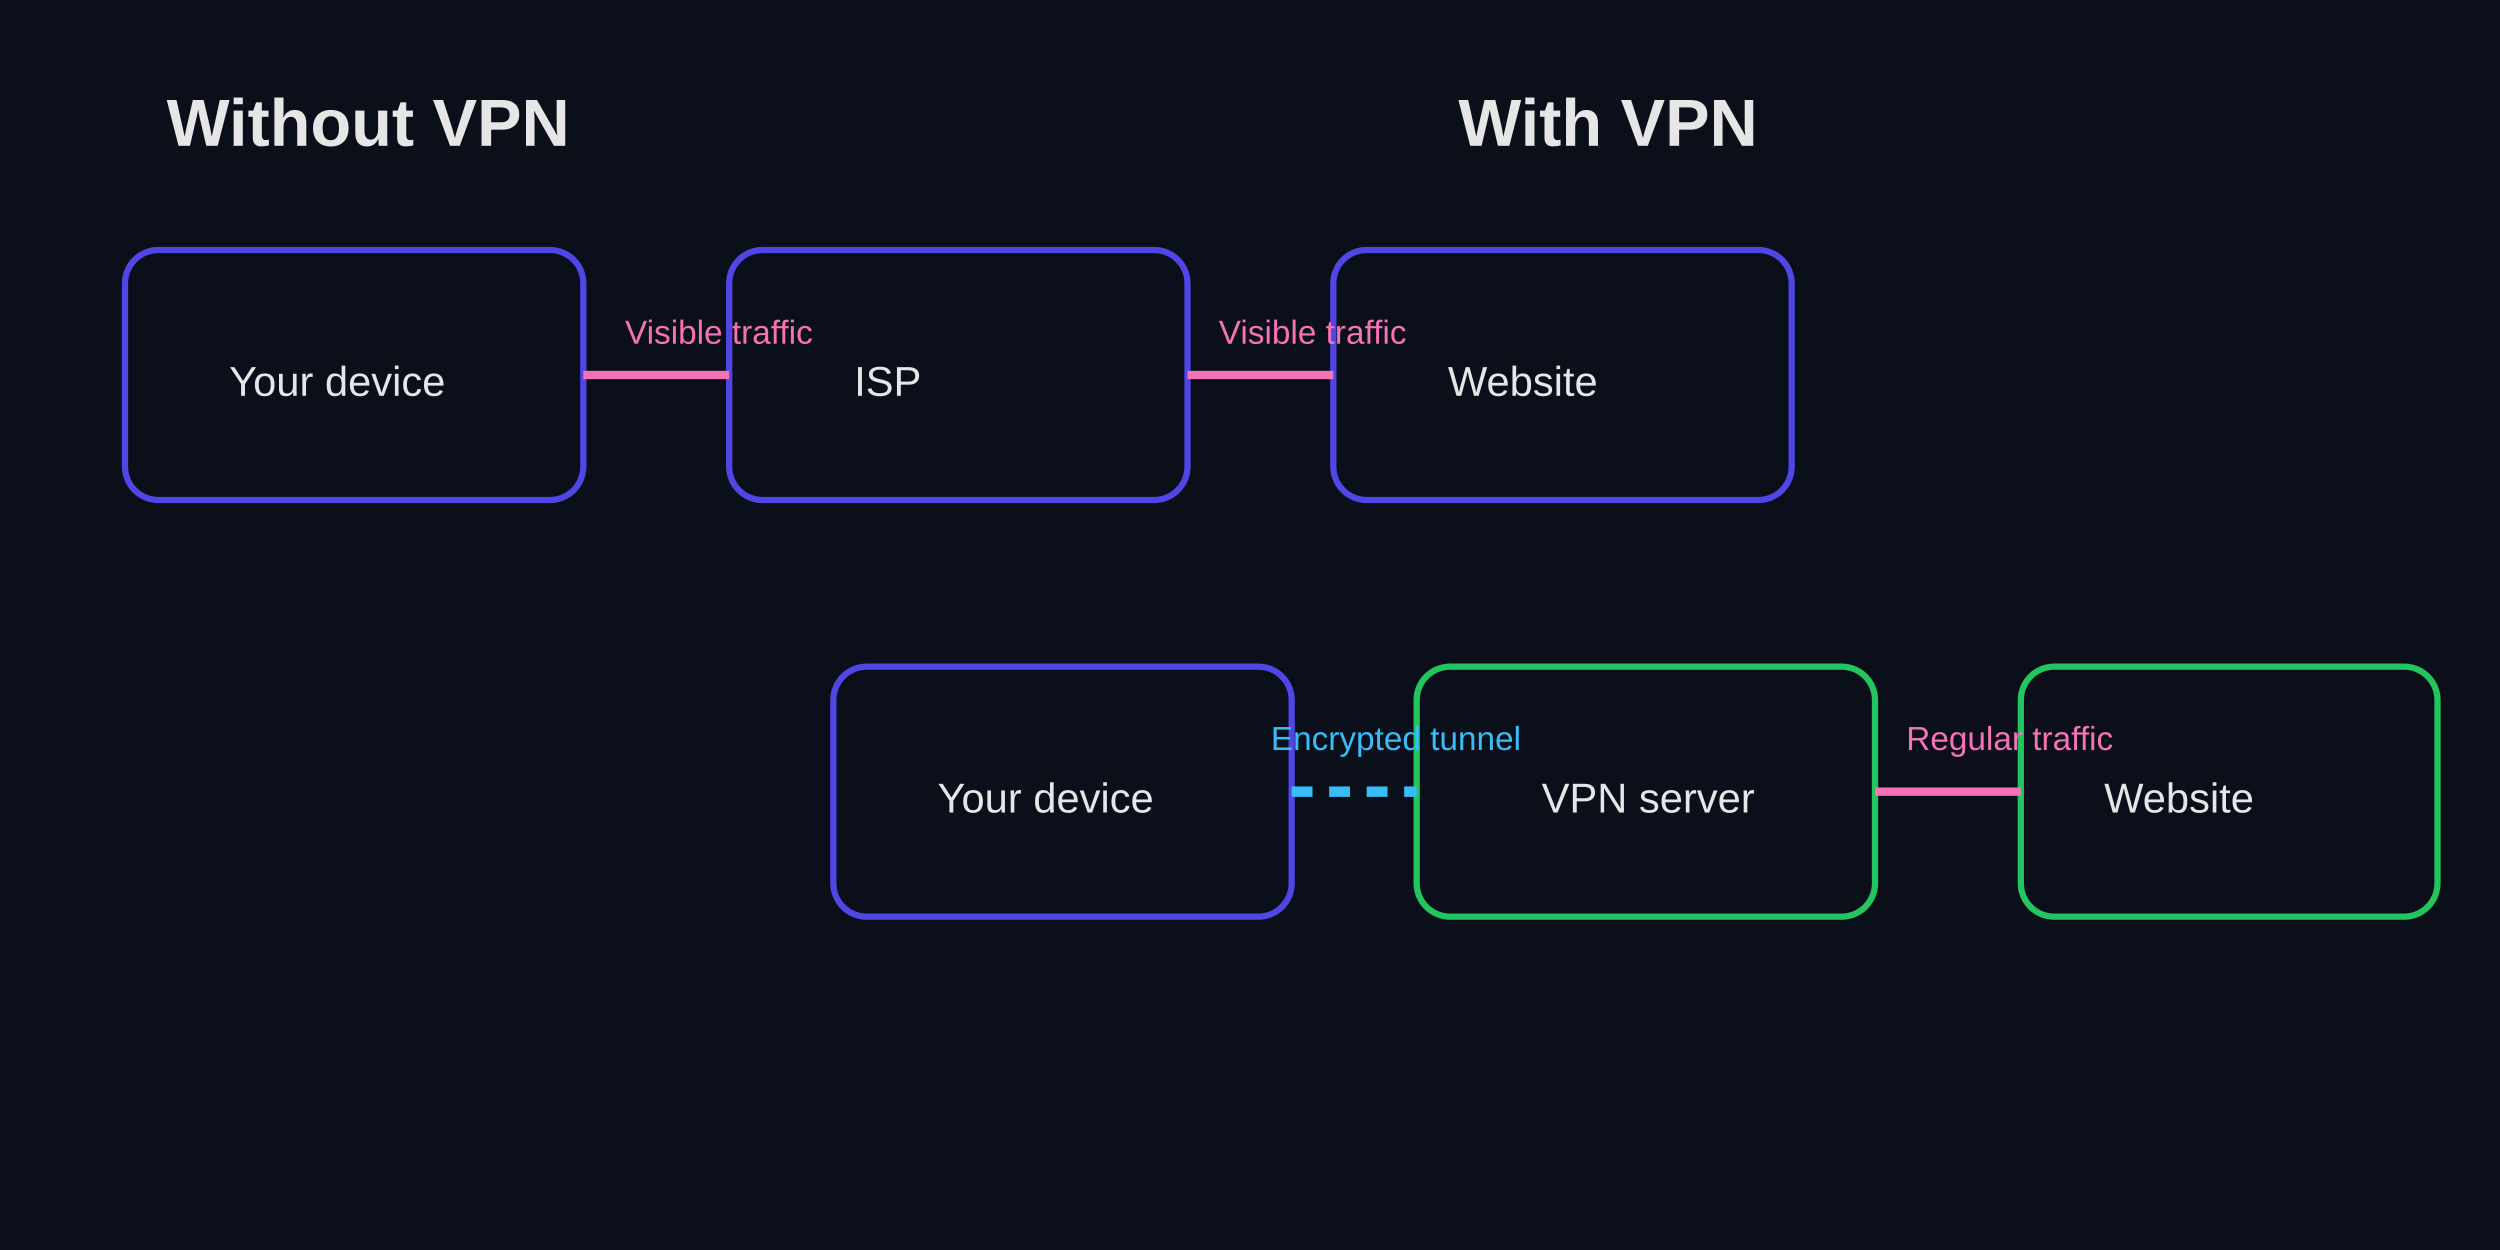
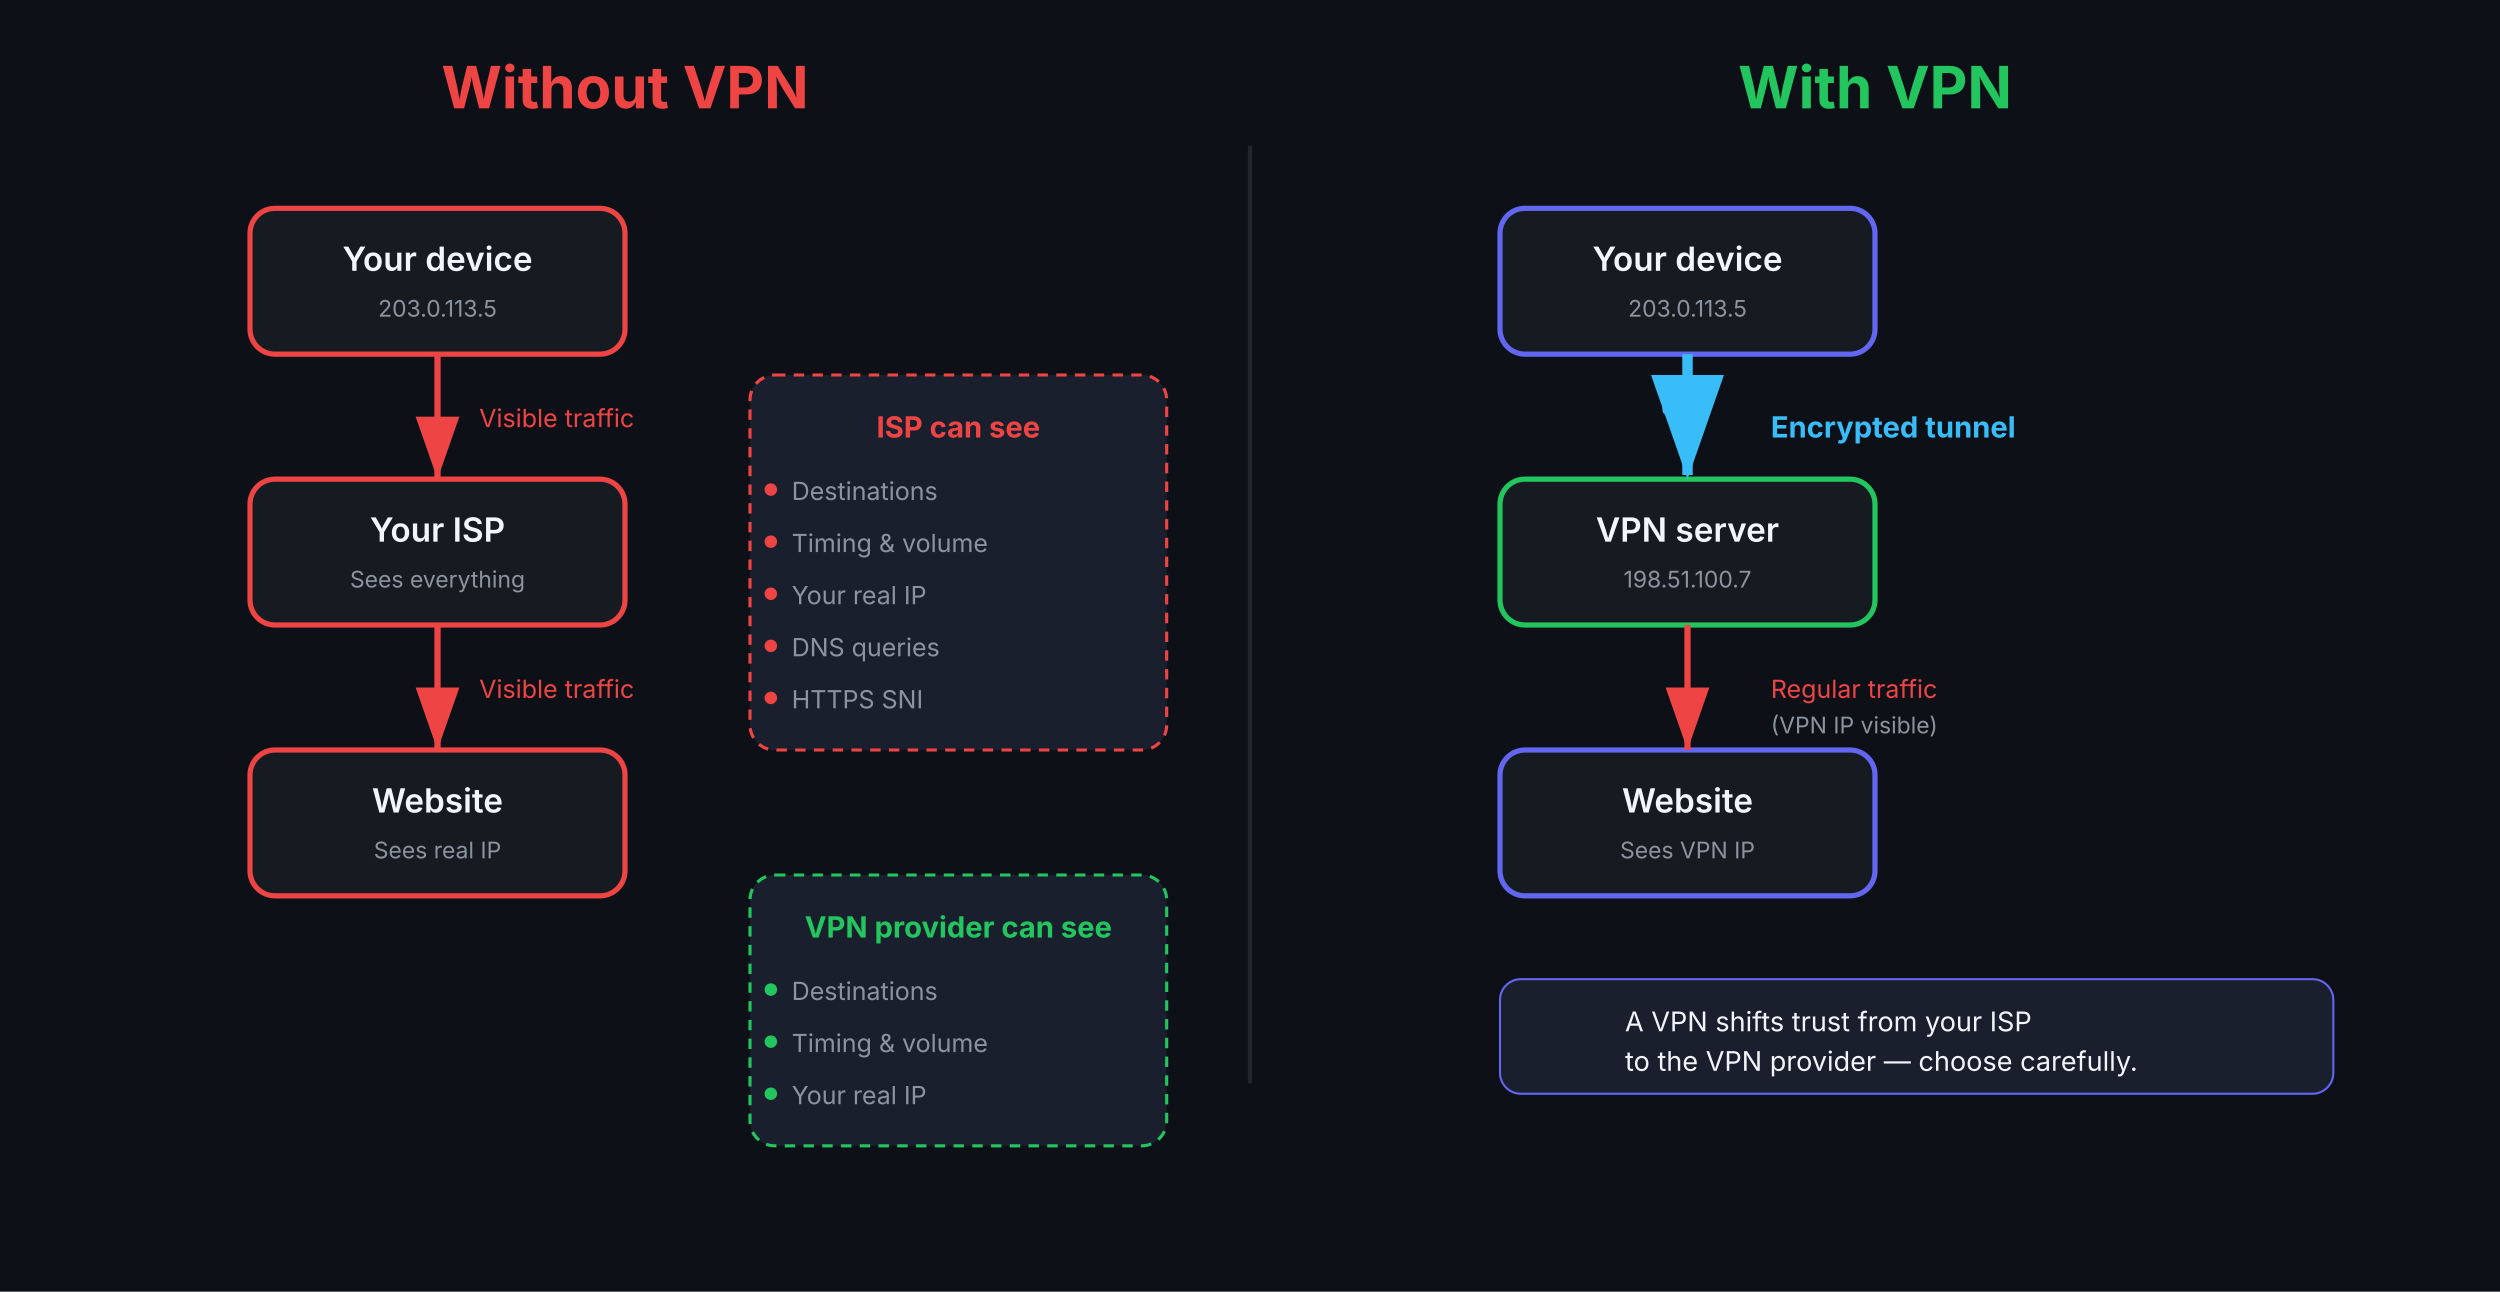
- <svg xmlns="http://www.w3.org/2000/svg" width="1200" height="600" viewBox="0 0 1200 600" role="img" aria-labelledby="title desc">
-   <rect width="1200" height="600" fill="#0b0f1a" />
-   <g font-family="Arial, sans-serif" fill="#e6e6e6">
-     <text x="80" y="70" font-size="32" font-weight="700">Without VPN</text>
-     <text x="700" y="70" font-size="32" font-weight="700">With VPN</text>
-   </g>
-   <g stroke="#4f46e5" stroke-width="3" fill="none">
-     <rect x="60" y="120" width="220" height="120" rx="16" />
-     <rect x="350" y="120" width="220" height="120" rx="16" />
-     <rect x="640" y="120" width="220" height="120" rx="16" />
-   </g>
-   <g font-family="Arial, sans-serif" fill="#e6e6e6" font-size="20">
-     <text x="110" y="190">Your device</text>
-     <text x="410" y="190">ISP</text>
-     <text x="695" y="190">Website</text>
-   </g>
-   <g stroke="#f472b6" stroke-width="4" fill="none">
-     <path d="M280 180 L350 180" />
-     <path d="M570 180 L640 180" />
-   </g>
-   <g fill="#f472b6" font-family="Arial, sans-serif" font-size="16">
-     <text x="300" y="165">Visible traffic</text>
-     <text x="585" y="165">Visible traffic</text>
-   </g>
-   <g stroke="#22c55e" stroke-width="3" fill="none">
-     <rect x="680" y="320" width="220" height="120" rx="16" />
-     <rect x="970" y="320" width="200" height="120" rx="16" />
-   </g>
-   <g stroke="#4f46e5" stroke-width="3" fill="none">
-     <rect x="400" y="320" width="220" height="120" rx="16" />
-   </g>
-   <g font-family="Arial, sans-serif" fill="#e6e6e6" font-size="20">
-     <text x="450" y="390">Your device</text>
-     <text x="740" y="390">VPN server</text>
-     <text x="1010" y="390">Website</text>
-   </g>
-   <g stroke="#38bdf8" stroke-width="5" fill="none" stroke-dasharray="10 8">
-     <path d="M620 380 L680 380" />
-   </g>
-   <g stroke="#f472b6" stroke-width="4" fill="none">
-     <path d="M900 380 L970 380" />
-   </g>
-   <g fill="#38bdf8" font-family="Arial, sans-serif" font-size="16">
-     <text x="610" y="360">Encrypted tunnel</text>
-   </g>
-   <g fill="#f472b6" font-family="Arial, sans-serif" font-size="16">
-     <text x="915" y="360">Regular traffic</text>
-   </g>
+ <svg xmlns="http://www.w3.org/2000/svg" width="1200" height="620" viewBox="0 0 1200 620" role="img" aria-labelledby="vp-title vp-desc">
+   <defs>
+     <marker id="arrowRed" markerWidth="10" markerHeight="7" refX="10" refY="3.5" orient="auto">
+       <polygon points="0 0, 10 3.5, 0 7" fill="#ef4444" />
+     </marker>
+     <marker id="arrowBlue" markerWidth="10" markerHeight="7" refX="10" refY="3.5" orient="auto">
+       <polygon points="0 0, 10 3.5, 0 7" fill="#38bdf8" />
+     </marker>
+   </defs>
+   <rect width="1200" height="620" fill="#0d1117" />
+   <text x="300" y="52" font-family="system-ui, -apple-system, sans-serif" font-size="28" font-weight="700" fill="#ef4444" text-anchor="middle">Without VPN</text>
+   <text x="900" y="52" font-family="system-ui, -apple-system, sans-serif" font-size="28" font-weight="700" fill="#22c55e" text-anchor="middle">With VPN</text>
+   <line x1="600" y1="70" x2="600" y2="520" stroke="#21262d" stroke-width="2" />
+   <rect x="120" y="100" width="180" height="70" rx="12" fill="#161b22" stroke="#ef4444" stroke-width="2.5" />
+   <text x="210" y="130" font-family="system-ui, -apple-system, sans-serif" font-size="16" font-weight="600" fill="#f0f6fc" text-anchor="middle">Your device</text>
+   <text x="210" y="152" font-family="system-ui, -apple-system, sans-serif" font-size="11" fill="#8b949e" text-anchor="middle">203.0.113.5</text>
+   <rect x="120" y="230" width="180" height="70" rx="12" fill="#161b22" stroke="#ef4444" stroke-width="2.5" />
+   <text x="210" y="260" font-family="system-ui, -apple-system, sans-serif" font-size="16" font-weight="600" fill="#f0f6fc" text-anchor="middle">Your ISP</text>
+   <text x="210" y="282" font-family="system-ui, -apple-system, sans-serif" font-size="11" fill="#8b949e" text-anchor="middle">Sees everything</text>
+   <rect x="120" y="360" width="180" height="70" rx="12" fill="#161b22" stroke="#ef4444" stroke-width="2.5" />
+   <text x="210" y="390" font-family="system-ui, -apple-system, sans-serif" font-size="16" font-weight="600" fill="#f0f6fc" text-anchor="middle">Website</text>
+   <text x="210" y="412" font-family="system-ui, -apple-system, sans-serif" font-size="11" fill="#8b949e" text-anchor="middle">Sees real IP</text>
+   <line x1="210" y1="170" x2="210" y2="230" stroke="#ef4444" stroke-width="3" marker-end="url(#arrowRed)" />
+   <text x="230" y="205" font-family="system-ui, -apple-system, sans-serif" font-size="12" fill="#ef4444">Visible traffic</text>
+   <line x1="210" y1="300" x2="210" y2="360" stroke="#ef4444" stroke-width="3" marker-end="url(#arrowRed)" />
+   <text x="230" y="335" font-family="system-ui, -apple-system, sans-serif" font-size="12" fill="#ef4444">Visible traffic</text>
+   <rect x="360" y="180" width="200" height="180" rx="12" fill="#1a1f2e" stroke="#ef4444" stroke-width="1.5" stroke-dasharray="5 4" />
+   <text x="460" y="210" font-family="system-ui, -apple-system, sans-serif" font-size="14" font-weight="700" fill="#ef4444" text-anchor="middle">ISP can see</text>
+   <circle cx="370" cy="235" r="3" fill="#ef4444" />
+   <text x="380" y="240" font-family="system-ui, -apple-system, sans-serif" font-size="12" fill="#8b949e">Destinations</text>
+   <circle cx="370" cy="260" r="3" fill="#ef4444" />
+   <text x="380" y="265" font-family="system-ui, -apple-system, sans-serif" font-size="12" fill="#8b949e">Timing &amp; volume</text>
+   <circle cx="370" cy="285" r="3" fill="#ef4444" />
+   <text x="380" y="290" font-family="system-ui, -apple-system, sans-serif" font-size="12" fill="#8b949e">Your real IP</text>
+   <circle cx="370" cy="310" r="3" fill="#ef4444" />
+   <text x="380" y="315" font-family="system-ui, -apple-system, sans-serif" font-size="12" fill="#8b949e">DNS queries</text>
+   <circle cx="370" cy="335" r="3" fill="#ef4444" />
+   <text x="380" y="340" font-family="system-ui, -apple-system, sans-serif" font-size="12" fill="#8b949e">HTTPS SNI</text>
+   <rect x="720" y="100" width="180" height="70" rx="12" fill="#161b22" stroke="#6366f1" stroke-width="2.5" />
+   <text x="810" y="130" font-family="system-ui, -apple-system, sans-serif" font-size="16" font-weight="600" fill="#f0f6fc" text-anchor="middle">Your device</text>
+   <text x="810" y="152" font-family="system-ui, -apple-system, sans-serif" font-size="11" fill="#8b949e" text-anchor="middle">203.0.113.5</text>
+   <rect x="720" y="230" width="180" height="70" rx="12" fill="#161b22" stroke="#22c55e" stroke-width="2.5" />
+   <text x="810" y="260" font-family="system-ui, -apple-system, sans-serif" font-size="16" font-weight="600" fill="#f0f6fc" text-anchor="middle">VPN server</text>
+   <text x="810" y="282" font-family="system-ui, -apple-system, sans-serif" font-size="11" fill="#8b949e" text-anchor="middle">198.51.100.7</text>
+   <rect x="720" y="360" width="180" height="70" rx="12" fill="#161b22" stroke="#6366f1" stroke-width="2.5" />
+   <text x="810" y="390" font-family="system-ui, -apple-system, sans-serif" font-size="16" font-weight="600" fill="#f0f6fc" text-anchor="middle">Website</text>
+   <text x="810" y="412" font-family="system-ui, -apple-system, sans-serif" font-size="11" fill="#8b949e" text-anchor="middle">Sees VPN IP</text>
+   <line x1="810" y1="170" x2="810" y2="230" stroke="#38bdf8" stroke-width="5" stroke-dasharray="10 6" marker-end="url(#arrowBlue)" />
+   <rect x="798" y="188" width="13" height="11" rx="2" fill="#38bdf8" />
+   <path d="M800 188 l4 -4 l4 4" fill="none" stroke="#38bdf8" stroke-width="1.5" />
+   <text x="850" y="210" font-family="system-ui, -apple-system, sans-serif" font-size="14" font-weight="700" fill="#38bdf8">Encrypted tunnel</text>
+   <line x1="810" y1="300" x2="810" y2="360" stroke="#ef4444" stroke-width="3" marker-end="url(#arrowRed)" />
+   <text x="850" y="335" font-family="system-ui, -apple-system, sans-serif" font-size="12" fill="#ef4444">Regular traffic</text>
+   <text x="850" y="352" font-family="system-ui, -apple-system, sans-serif" font-size="11" fill="#8b949e">(VPN IP visible)</text>
+   <rect x="360" y="420" width="200" height="130" rx="12" fill="#1a1f2e" stroke="#22c55e" stroke-width="1.5" stroke-dasharray="5 4" />
+   <text x="460" y="450" font-family="system-ui, -apple-system, sans-serif" font-size="14" font-weight="700" fill="#22c55e" text-anchor="middle">VPN provider can see</text>
+   <circle cx="370" cy="475" r="3" fill="#22c55e" />
+   <text x="380" y="480" font-family="system-ui, -apple-system, sans-serif" font-size="12" fill="#8b949e">Destinations</text>
+   <circle cx="370" cy="500" r="3" fill="#22c55e" />
+   <text x="380" y="505" font-family="system-ui, -apple-system, sans-serif" font-size="12" fill="#8b949e">Timing &amp; volume</text>
+   <circle cx="370" cy="525" r="3" fill="#22c55e" />
+   <text x="380" y="530" font-family="system-ui, -apple-system, sans-serif" font-size="12" fill="#8b949e">Your real IP</text>
+   <rect x="720" y="470" width="400" height="55" rx="10" fill="#1a1f2e" stroke="#6366f1" stroke-width="1" />
+   <text x="780" y="495" font-family="system-ui, -apple-system, sans-serif" font-size="13" fill="#f0f6fc">A VPN shifts trust from your ISP</text>
+   <text x="780" y="514" font-family="system-ui, -apple-system, sans-serif" font-size="13" fill="#f0f6fc">to the VPN provider — choose carefully.</text>
</svg>
